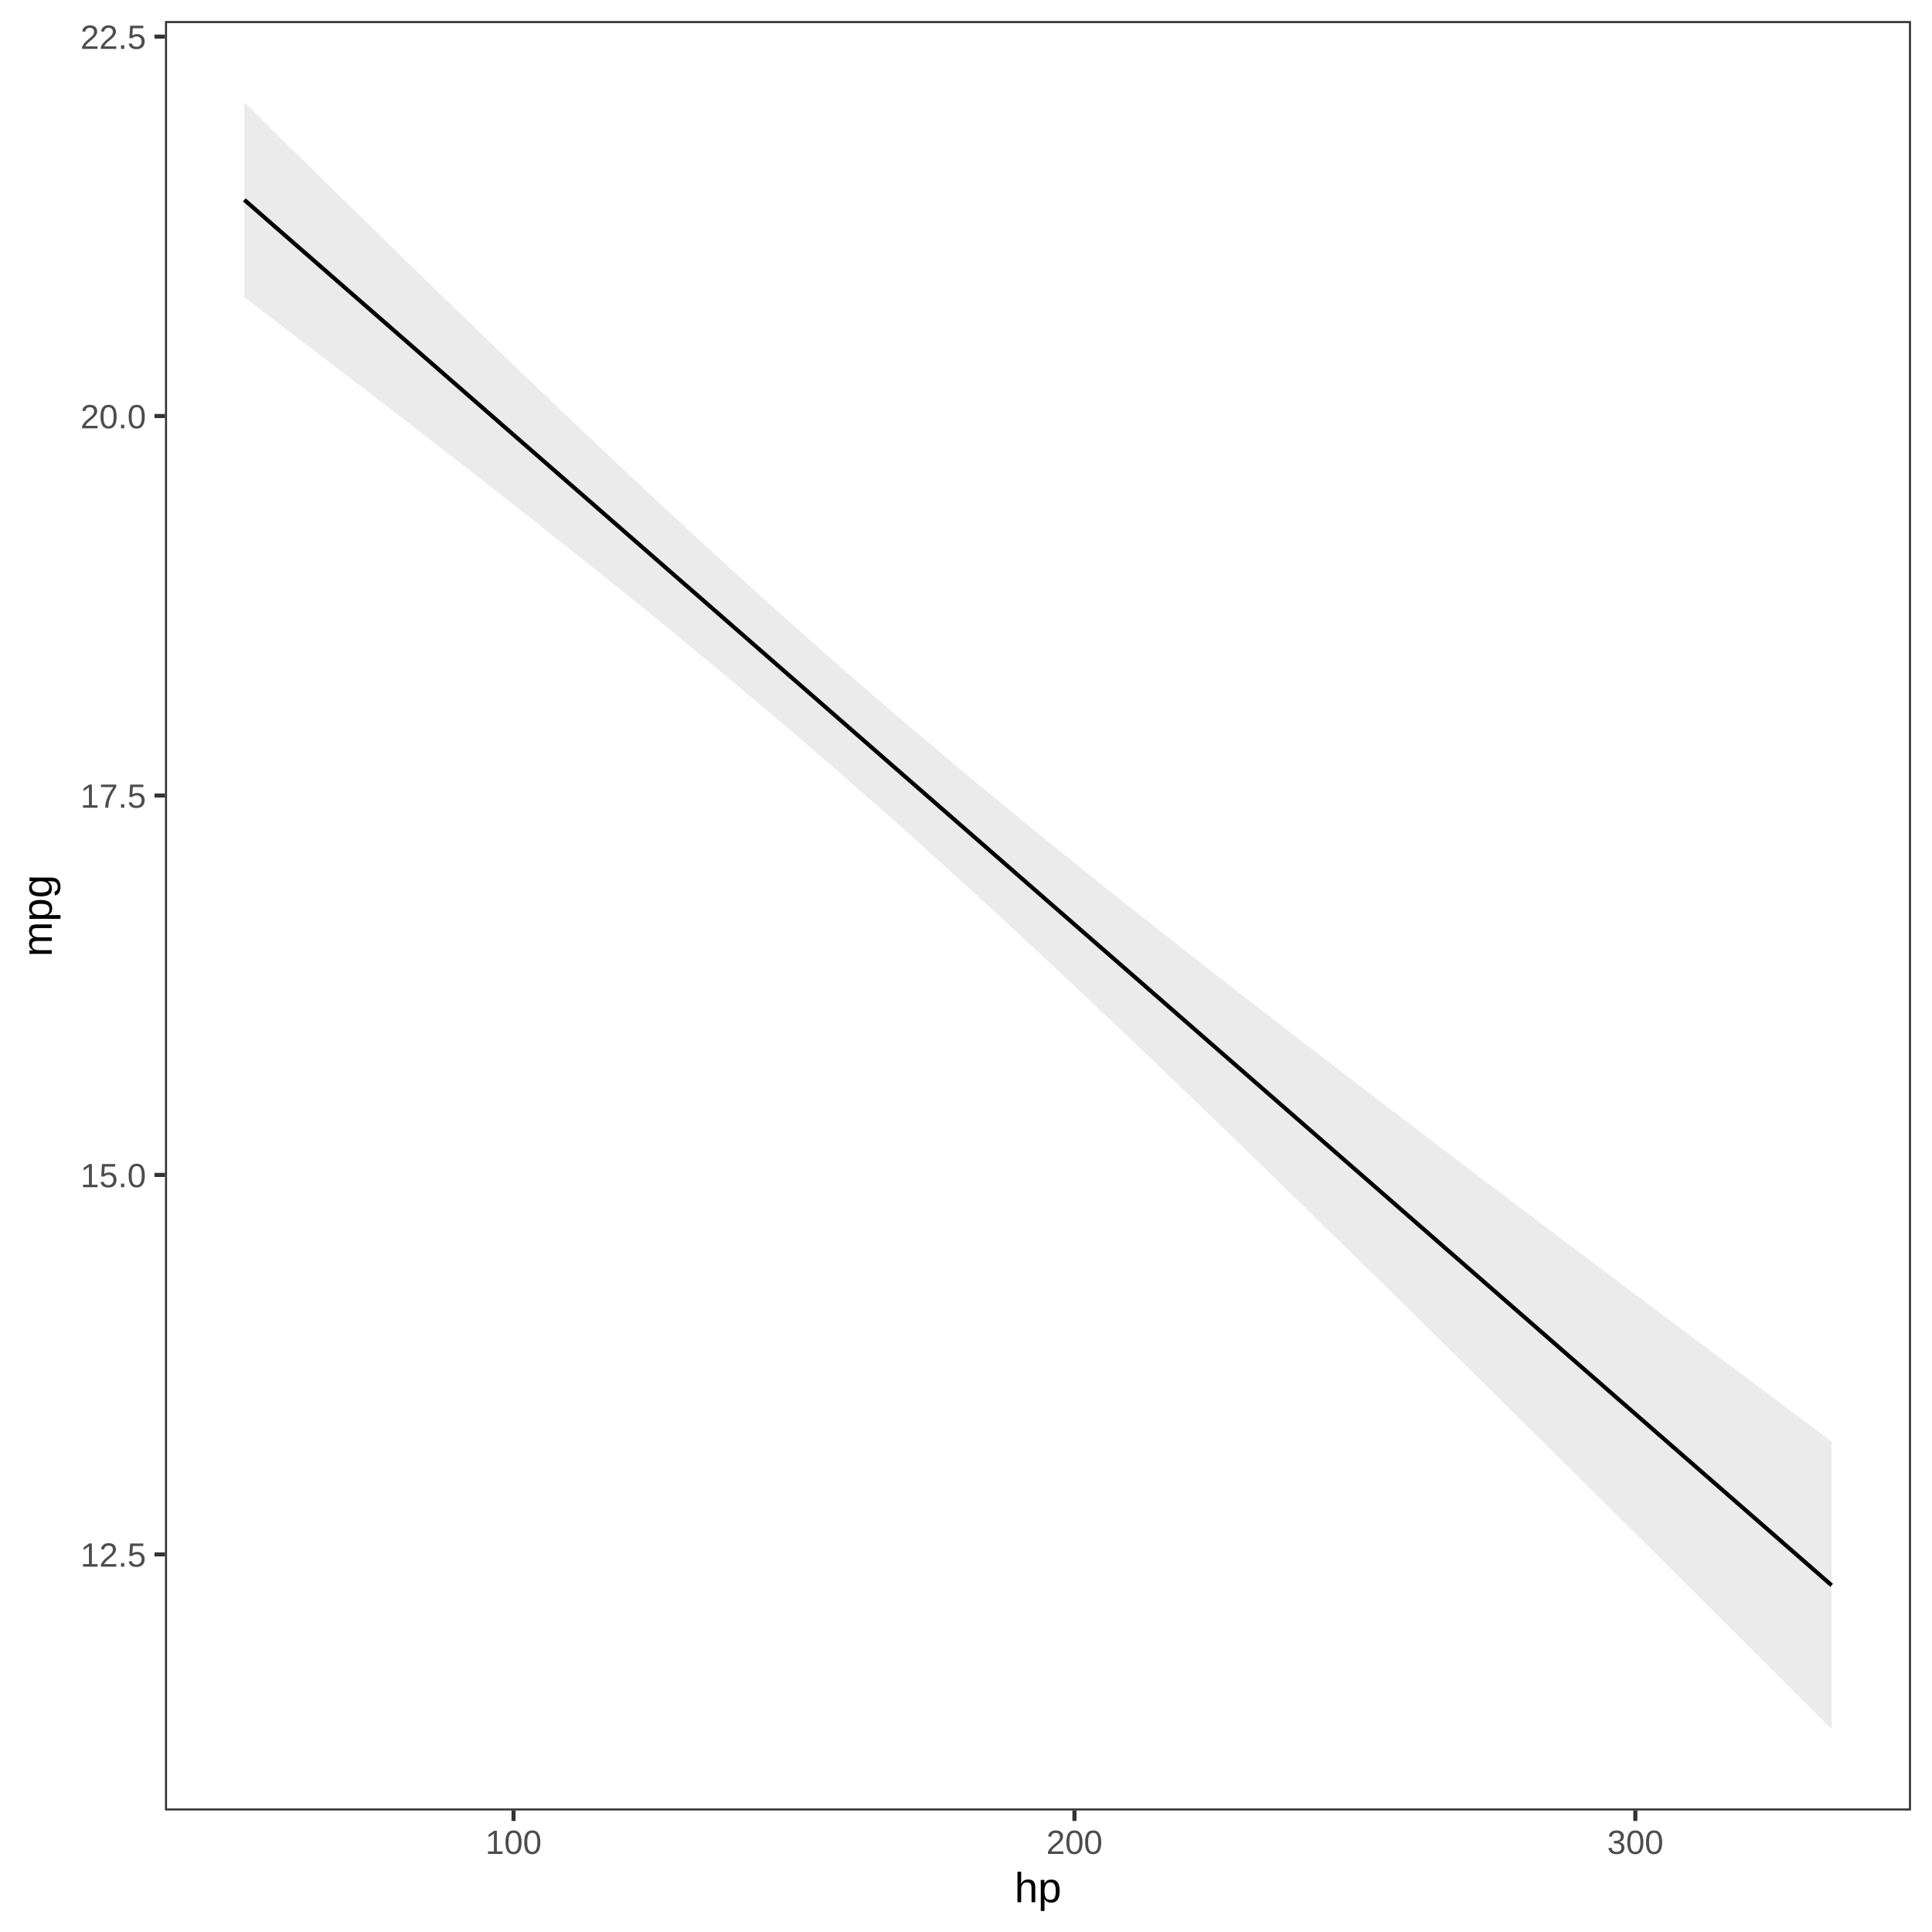
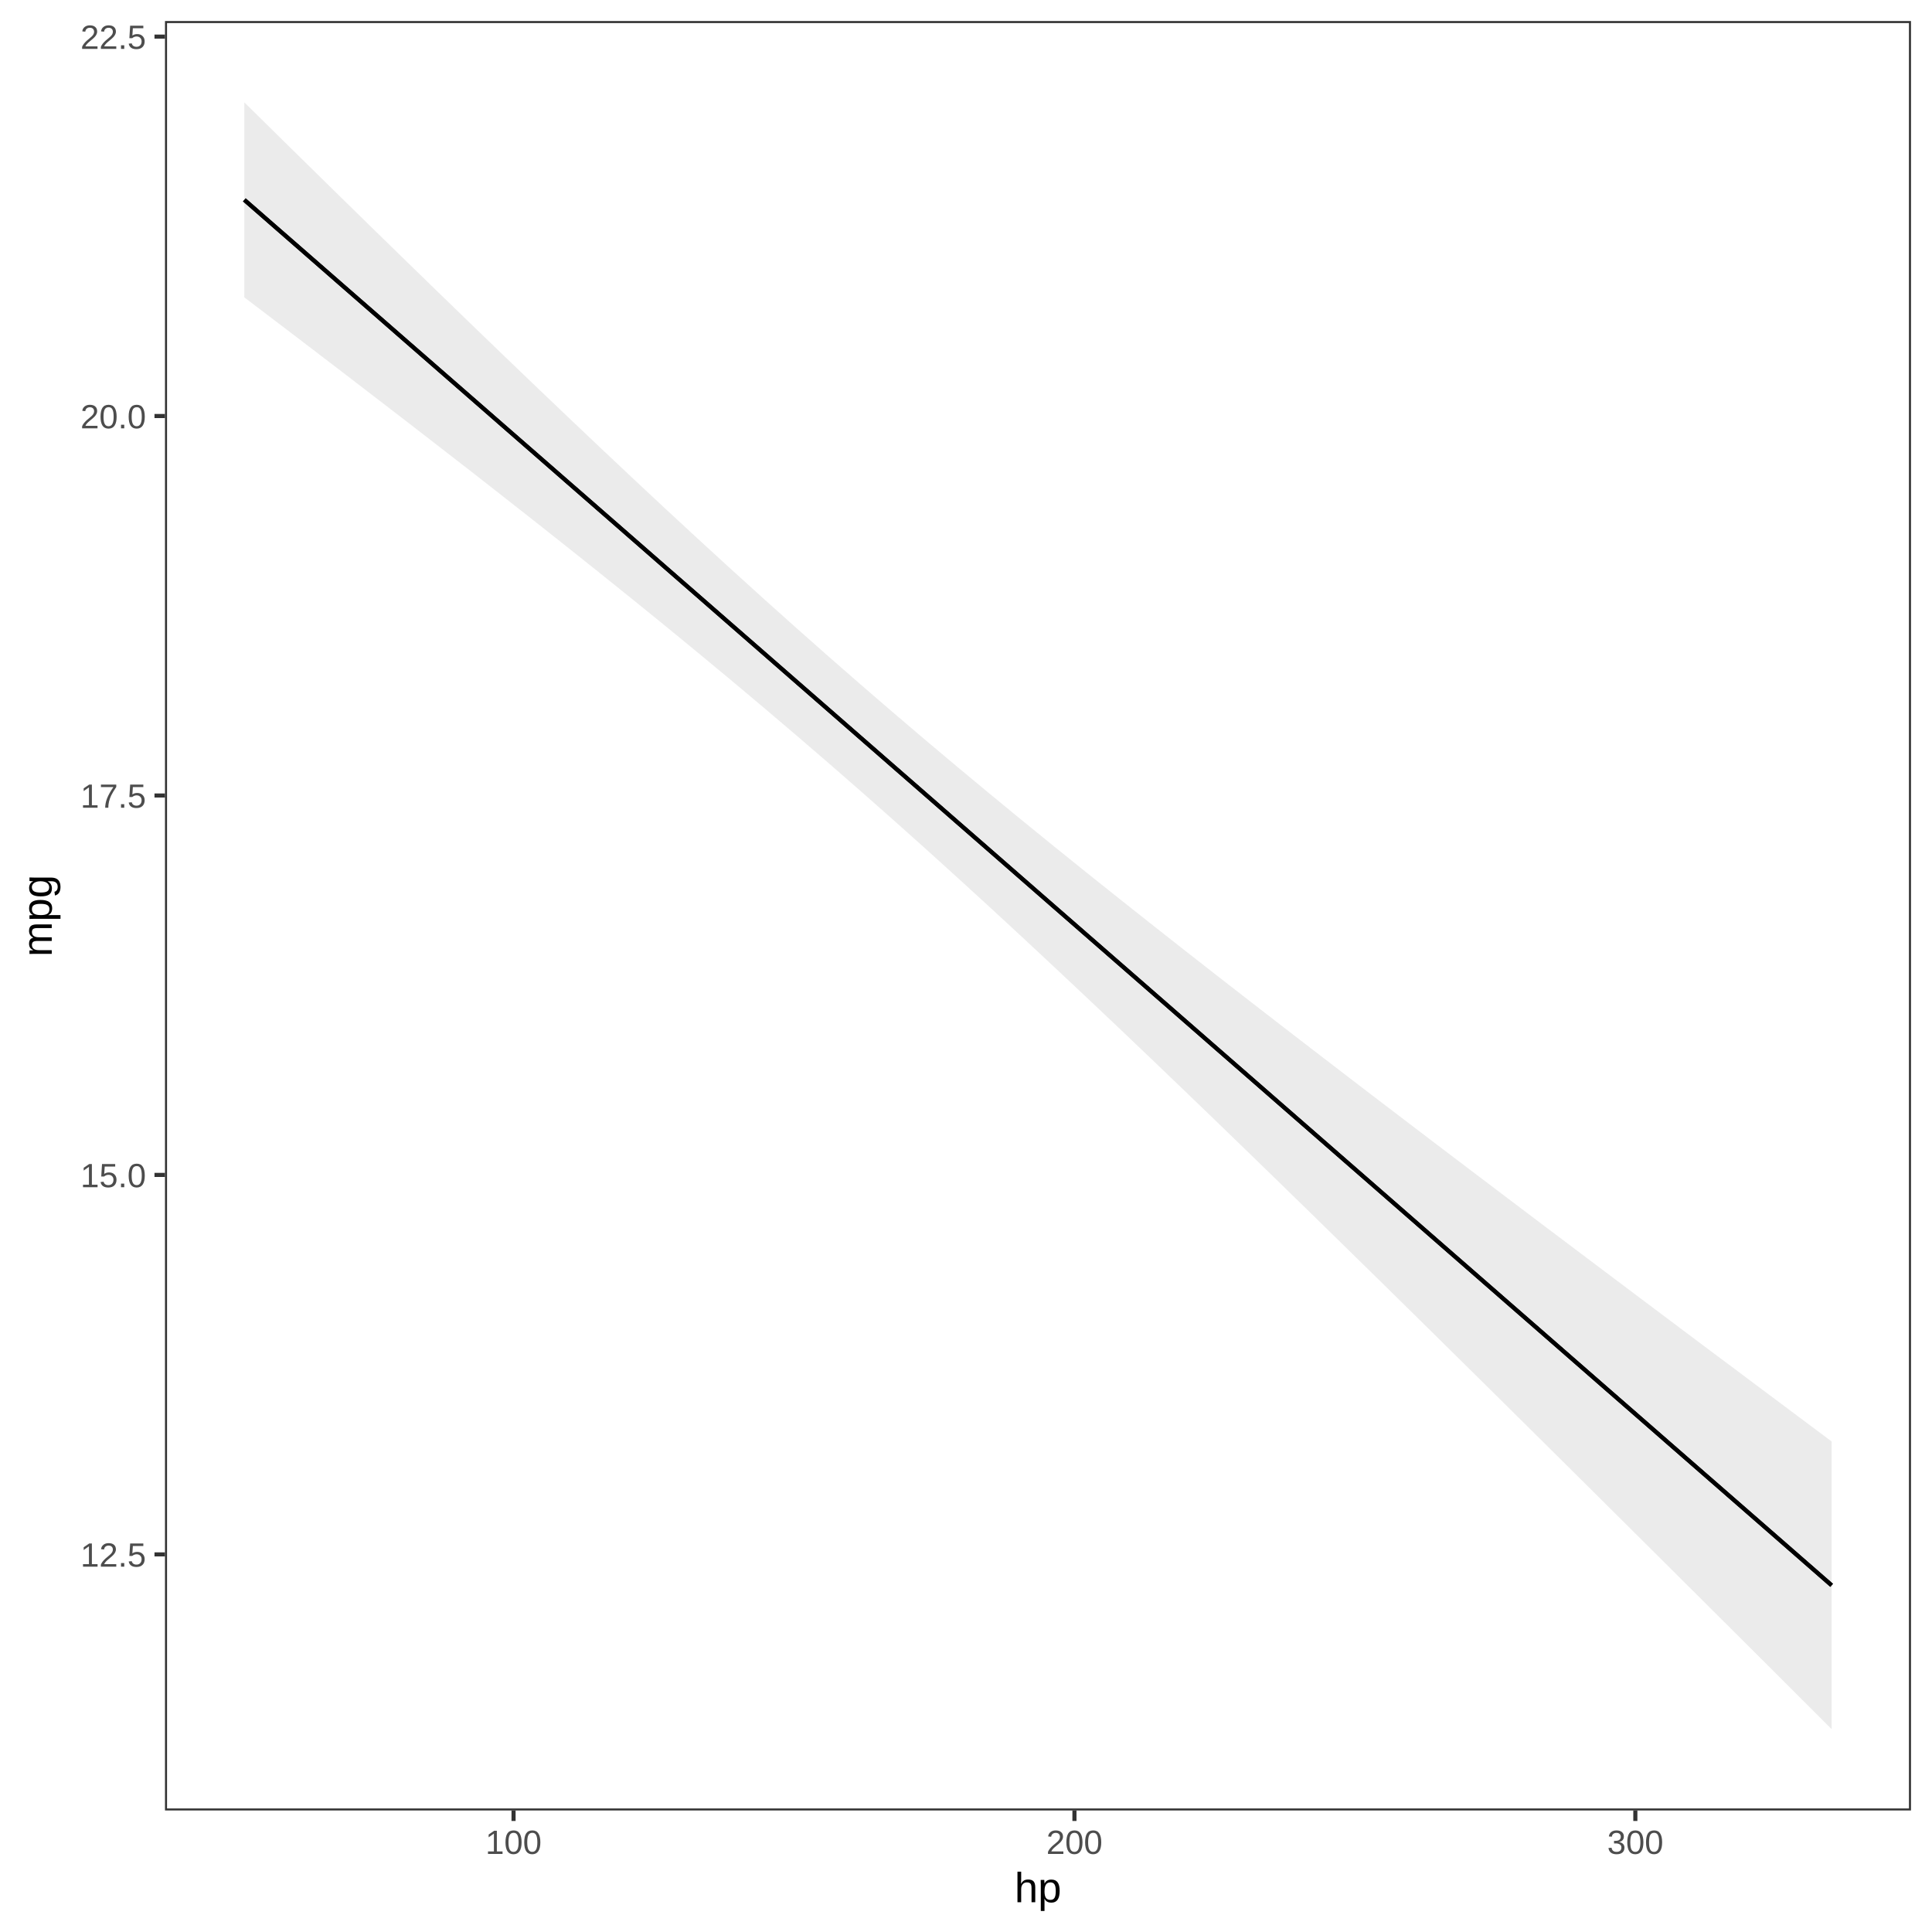
<svg xmlns="http://www.w3.org/2000/svg" class="svglite" width="504.00pt" height="504.00pt" viewBox="0 0 504.00 504.00">
  <defs>
    <style type="text/css">
    .svglite line, .svglite polyline, .svglite polygon, .svglite path, .svglite rect, .svglite circle {
      fill: none;
      stroke: #000000;
      stroke-linecap: round;
      stroke-linejoin: round;
      stroke-miterlimit: 10.00;
    }
    .svglite text {
      white-space: pre;
    }
  </style>
  </defs>
  <rect width="100%" height="100%" style="stroke: none; fill: #FFFFFF;" />
  <defs>
    <clipPath id="cpMC4wMHw1MDQuMDB8MC4wMHw1MDQuMDA=">
      <rect x="0.00" y="0.00" width="504.00" height="504.00" />
    </clipPath>
  </defs>
  <g clip-path="url(#cpMC4wMHw1MDQuMDB8MC4wMHw1MDQuMDA=)">
    <rect x="0.00" y="0.00" width="504.00" height="504.00" style="stroke-width: 1.07; stroke: #FFFFFF; fill: #FFFFFF;" />
  </g>
  <defs>
    <clipPath id="cpNDMuMDR8NDk4LjUyfDUuNDh8NDcyLjI5">
      <rect x="43.04" y="5.48" width="455.48" height="466.82" />
    </clipPath>
  </defs>
  <g clip-path="url(#cpNDMuMDR8NDk4LjUyfDUuNDh8NDcyLjI5)">
    <rect x="43.04" y="5.48" width="455.48" height="466.82" style="stroke-width: 1.07; stroke: none; fill: #FFFFFF;" />
    <polygon points="63.74,26.70 72.19,35.03 80.64,43.34 89.09,51.63 97.54,59.90 105.99,68.14 114.44,76.36 122.90,84.55 131.35,92.70 139.80,100.81 148.25,108.87 156.70,116.88 165.15,124.84 173.60,132.73 182.05,140.55 190.50,148.29 198.95,155.95 207.40,163.52 215.85,171.00 224.30,178.38 232.75,185.67 241.20,192.87 249.65,199.98 258.10,207.00 266.55,213.95 275.00,220.82 283.45,227.63 291.91,234.38 300.36,241.08 308.81,247.73 317.26,254.34 325.71,260.91 334.16,267.45 342.61,273.96 351.06,280.45 359.51,286.92 367.96,293.36 376.41,299.79 384.86,306.20 393.31,312.59 401.76,318.98 410.21,325.35 418.66,331.71 427.11,338.07 435.56,344.41 444.01,350.75 452.47,357.08 460.92,363.40 469.37,369.72 477.82,376.04 477.82,451.08 469.37,442.64 460.92,434.20 452.47,425.78 444.01,417.36 435.56,408.94 427.11,400.54 418.66,392.14 410.21,383.75 401.76,375.37 393.31,367.00 384.86,358.65 376.41,350.31 367.96,341.98 359.51,333.67 351.06,325.39 342.61,317.12 334.16,308.88 325.71,300.67 317.26,292.49 308.81,284.35 300.36,276.25 291.91,268.19 283.45,260.19 275.00,252.25 266.55,244.37 258.10,236.56 249.65,228.84 241.20,221.19 232.75,213.64 224.30,206.18 215.85,198.81 207.40,191.54 198.95,184.36 190.50,177.26 182.05,170.26 173.60,163.32 165.15,156.46 156.70,149.67 148.25,142.93 139.80,136.24 131.35,129.60 122.90,122.99 114.44,116.43 105.99,109.89 97.54,103.39 89.09,96.90 80.64,90.44 72.19,84.00 63.74,77.58 " style="stroke-width: 0.00; stroke: none; stroke-linecap: butt; fill: #333333; fill-opacity: 0.10;" />
    <polyline points="63.74,26.70 72.19,35.03 80.64,43.34 89.09,51.63 97.54,59.90 105.99,68.14 114.44,76.36 122.90,84.55 131.35,92.70 139.80,100.81 148.25,108.87 156.70,116.88 165.15,124.84 173.60,132.73 182.05,140.55 190.50,148.29 198.95,155.95 207.40,163.52 215.85,171.00 224.30,178.38 232.75,185.67 241.20,192.87 249.65,199.98 258.10,207.00 266.55,213.95 275.00,220.82 283.45,227.63 291.91,234.38 300.36,241.08 308.81,247.73 317.26,254.34 325.71,260.91 334.16,267.45 342.61,273.96 351.06,280.45 359.51,286.92 367.96,293.36 376.41,299.79 384.86,306.20 393.31,312.59 401.76,318.98 410.21,325.35 418.66,331.71 427.11,338.07 435.56,344.41 444.01,350.75 452.47,357.08 460.92,363.40 469.37,369.72 477.82,376.04 " style="stroke-width: 1.07; stroke: none; stroke-linecap: butt;" />
    <polyline points="477.82,451.08 469.37,442.64 460.92,434.20 452.47,425.78 444.01,417.36 435.56,408.94 427.11,400.54 418.66,392.14 410.21,383.75 401.76,375.37 393.31,367.00 384.86,358.65 376.41,350.31 367.96,341.98 359.51,333.67 351.06,325.39 342.61,317.12 334.16,308.88 325.71,300.67 317.26,292.49 308.81,284.35 300.36,276.25 291.91,268.19 283.45,260.19 275.00,252.25 266.55,244.37 258.10,236.56 249.65,228.84 241.20,221.19 232.75,213.64 224.30,206.18 215.85,198.81 207.40,191.54 198.95,184.36 190.50,177.26 182.05,170.26 173.60,163.32 165.15,156.46 156.70,149.67 148.25,142.93 139.80,136.24 131.35,129.60 122.90,122.99 114.44,116.43 105.99,109.89 97.54,103.39 89.09,96.90 80.64,90.44 72.19,84.00 63.74,77.58 " style="stroke-width: 1.07; stroke: none; stroke-linecap: butt;" />
    <polyline points="63.74,52.14 72.19,59.52 80.64,66.89 89.09,74.27 97.54,81.64 105.99,89.02 114.44,96.39 122.90,103.77 131.35,111.15 139.80,118.52 148.25,125.90 156.70,133.27 165.15,140.65 173.60,148.03 182.05,155.40 190.50,162.78 198.95,170.15 207.40,177.53 215.85,184.90 224.30,192.28 232.75,199.66 241.20,207.03 249.65,214.41 258.10,221.78 266.55,229.16 275.00,236.54 283.45,243.91 291.91,251.29 300.36,258.66 308.81,266.04 317.26,273.42 325.71,280.79 334.16,288.17 342.61,295.54 351.06,302.92 359.51,310.29 367.96,317.67 376.41,325.05 384.86,332.42 393.31,339.80 401.76,347.17 410.21,354.55 418.66,361.93 427.11,369.30 435.56,376.68 444.01,384.05 452.47,391.43 460.92,398.80 469.37,406.18 477.82,413.56 " style="stroke-width: 1.07; stroke-linecap: butt;" />
+     <polyline points="63.74,52.14 72.19,59.52 80.64,66.89 89.09,74.27 97.54,81.64 105.99,89.02 114.44,96.39 122.90,103.77 131.35,111.15 139.80,118.52 148.25,125.90 156.70,133.27 165.15,140.65 173.60,148.03 182.05,155.40 190.50,162.78 198.95,170.15 207.40,177.53 215.85,184.90 224.30,192.28 232.75,199.66 241.20,207.03 249.65,214.41 258.10,221.78 266.55,229.16 275.00,236.54 283.45,243.91 291.91,251.29 300.36,258.66 308.81,266.04 317.26,273.42 325.71,280.79 334.16,288.17 342.61,295.54 351.06,302.92 359.51,310.29 367.96,317.67 376.41,325.05 384.86,332.42 393.31,339.80 401.76,347.17 410.21,354.55 418.66,361.93 427.11,369.30 435.56,376.68 444.01,384.05 452.47,391.43 460.92,398.80 469.37,406.18 477.82,413.56 " style="stroke-width: 1.07; stroke-linecap: butt;" />
    <rect x="43.04" y="5.48" width="455.48" height="466.82" style="stroke-width: 1.07; stroke: #333333;" />
  </g>
  <g clip-path="url(#cpMC4wMHw1MDQuMDB8MC4wMHw1MDQuMDA=)">
    <text x="38.11" y="408.70" text-anchor="end" style="font-size: 8.80px;fill: #4D4D4D; font-family: &quot;Arimo&quot;;" textLength="19.58px" lengthAdjust="spacingAndGlyphs">12.5</text>
    <text x="38.11" y="309.71" text-anchor="end" style="font-size: 8.80px;fill: #4D4D4D; font-family: &quot;Arimo&quot;;" textLength="19.58px" lengthAdjust="spacingAndGlyphs">15.0</text>
    <text x="38.11" y="210.72" text-anchor="end" style="font-size: 8.80px;fill: #4D4D4D; font-family: &quot;Arimo&quot;;" textLength="19.58px" lengthAdjust="spacingAndGlyphs">17.5</text>
    <text x="38.11" y="111.74" text-anchor="end" style="font-size: 8.80px;fill: #4D4D4D; font-family: &quot;Arimo&quot;;" textLength="19.58px" lengthAdjust="spacingAndGlyphs">20.0</text>
    <text x="38.11" y="12.75" text-anchor="end" style="font-size: 8.80px;fill: #4D4D4D; font-family: &quot;Arimo&quot;;" textLength="19.58px" lengthAdjust="spacingAndGlyphs">22.5</text>
    <polyline points="40.30,405.49 43.04,405.49 " style="stroke-width: 1.07; stroke: #333333; stroke-linecap: butt;" />
    <polyline points="40.30,306.50 43.04,306.50 " style="stroke-width: 1.07; stroke: #333333; stroke-linecap: butt;" />
    <polyline points="40.30,207.52 43.04,207.52 " style="stroke-width: 1.07; stroke: #333333; stroke-linecap: butt;" />
    <polyline points="40.30,108.53 43.04,108.53 " style="stroke-width: 1.07; stroke: #333333; stroke-linecap: butt;" />
    <polyline points="40.30,9.55 43.04,9.55 " style="stroke-width: 1.07; stroke: #333333; stroke-linecap: butt;" />
    <polyline points="133.97,475.03 133.97,472.29 " style="stroke-width: 1.07; stroke: #333333; stroke-linecap: butt;" />
    <polyline points="280.29,475.03 280.29,472.29 " style="stroke-width: 1.07; stroke: #333333; stroke-linecap: butt;" />
    <polyline points="426.61,475.03 426.61,472.29 " style="stroke-width: 1.07; stroke: #333333; stroke-linecap: butt;" />
    <text x="133.97" y="483.64" text-anchor="middle" style="font-size: 8.80px;fill: #4D4D4D; font-family: &quot;Arimo&quot;;" textLength="16.78px" lengthAdjust="spacingAndGlyphs">100</text>
    <text x="280.29" y="483.64" text-anchor="middle" style="font-size: 8.80px;fill: #4D4D4D; font-family: &quot;Arimo&quot;;" textLength="16.78px" lengthAdjust="spacingAndGlyphs">200</text>
    <text x="426.61" y="483.64" text-anchor="middle" style="font-size: 8.80px;fill: #4D4D4D; font-family: &quot;Arimo&quot;;" textLength="16.78px" lengthAdjust="spacingAndGlyphs">300</text>
    <text x="270.78" y="496.23" text-anchor="middle" style="font-size: 11.00px; font-family: &quot;Arimo&quot;;" textLength="13.95px" lengthAdjust="spacingAndGlyphs">hp</text>
    <text transform="translate(13.50,238.89) rotate(-90)" text-anchor="middle" style="font-size: 11.00px; font-family: &quot;Arimo&quot;;" textLength="24.68px" lengthAdjust="spacingAndGlyphs">mpg</text>
  </g>
</svg>
